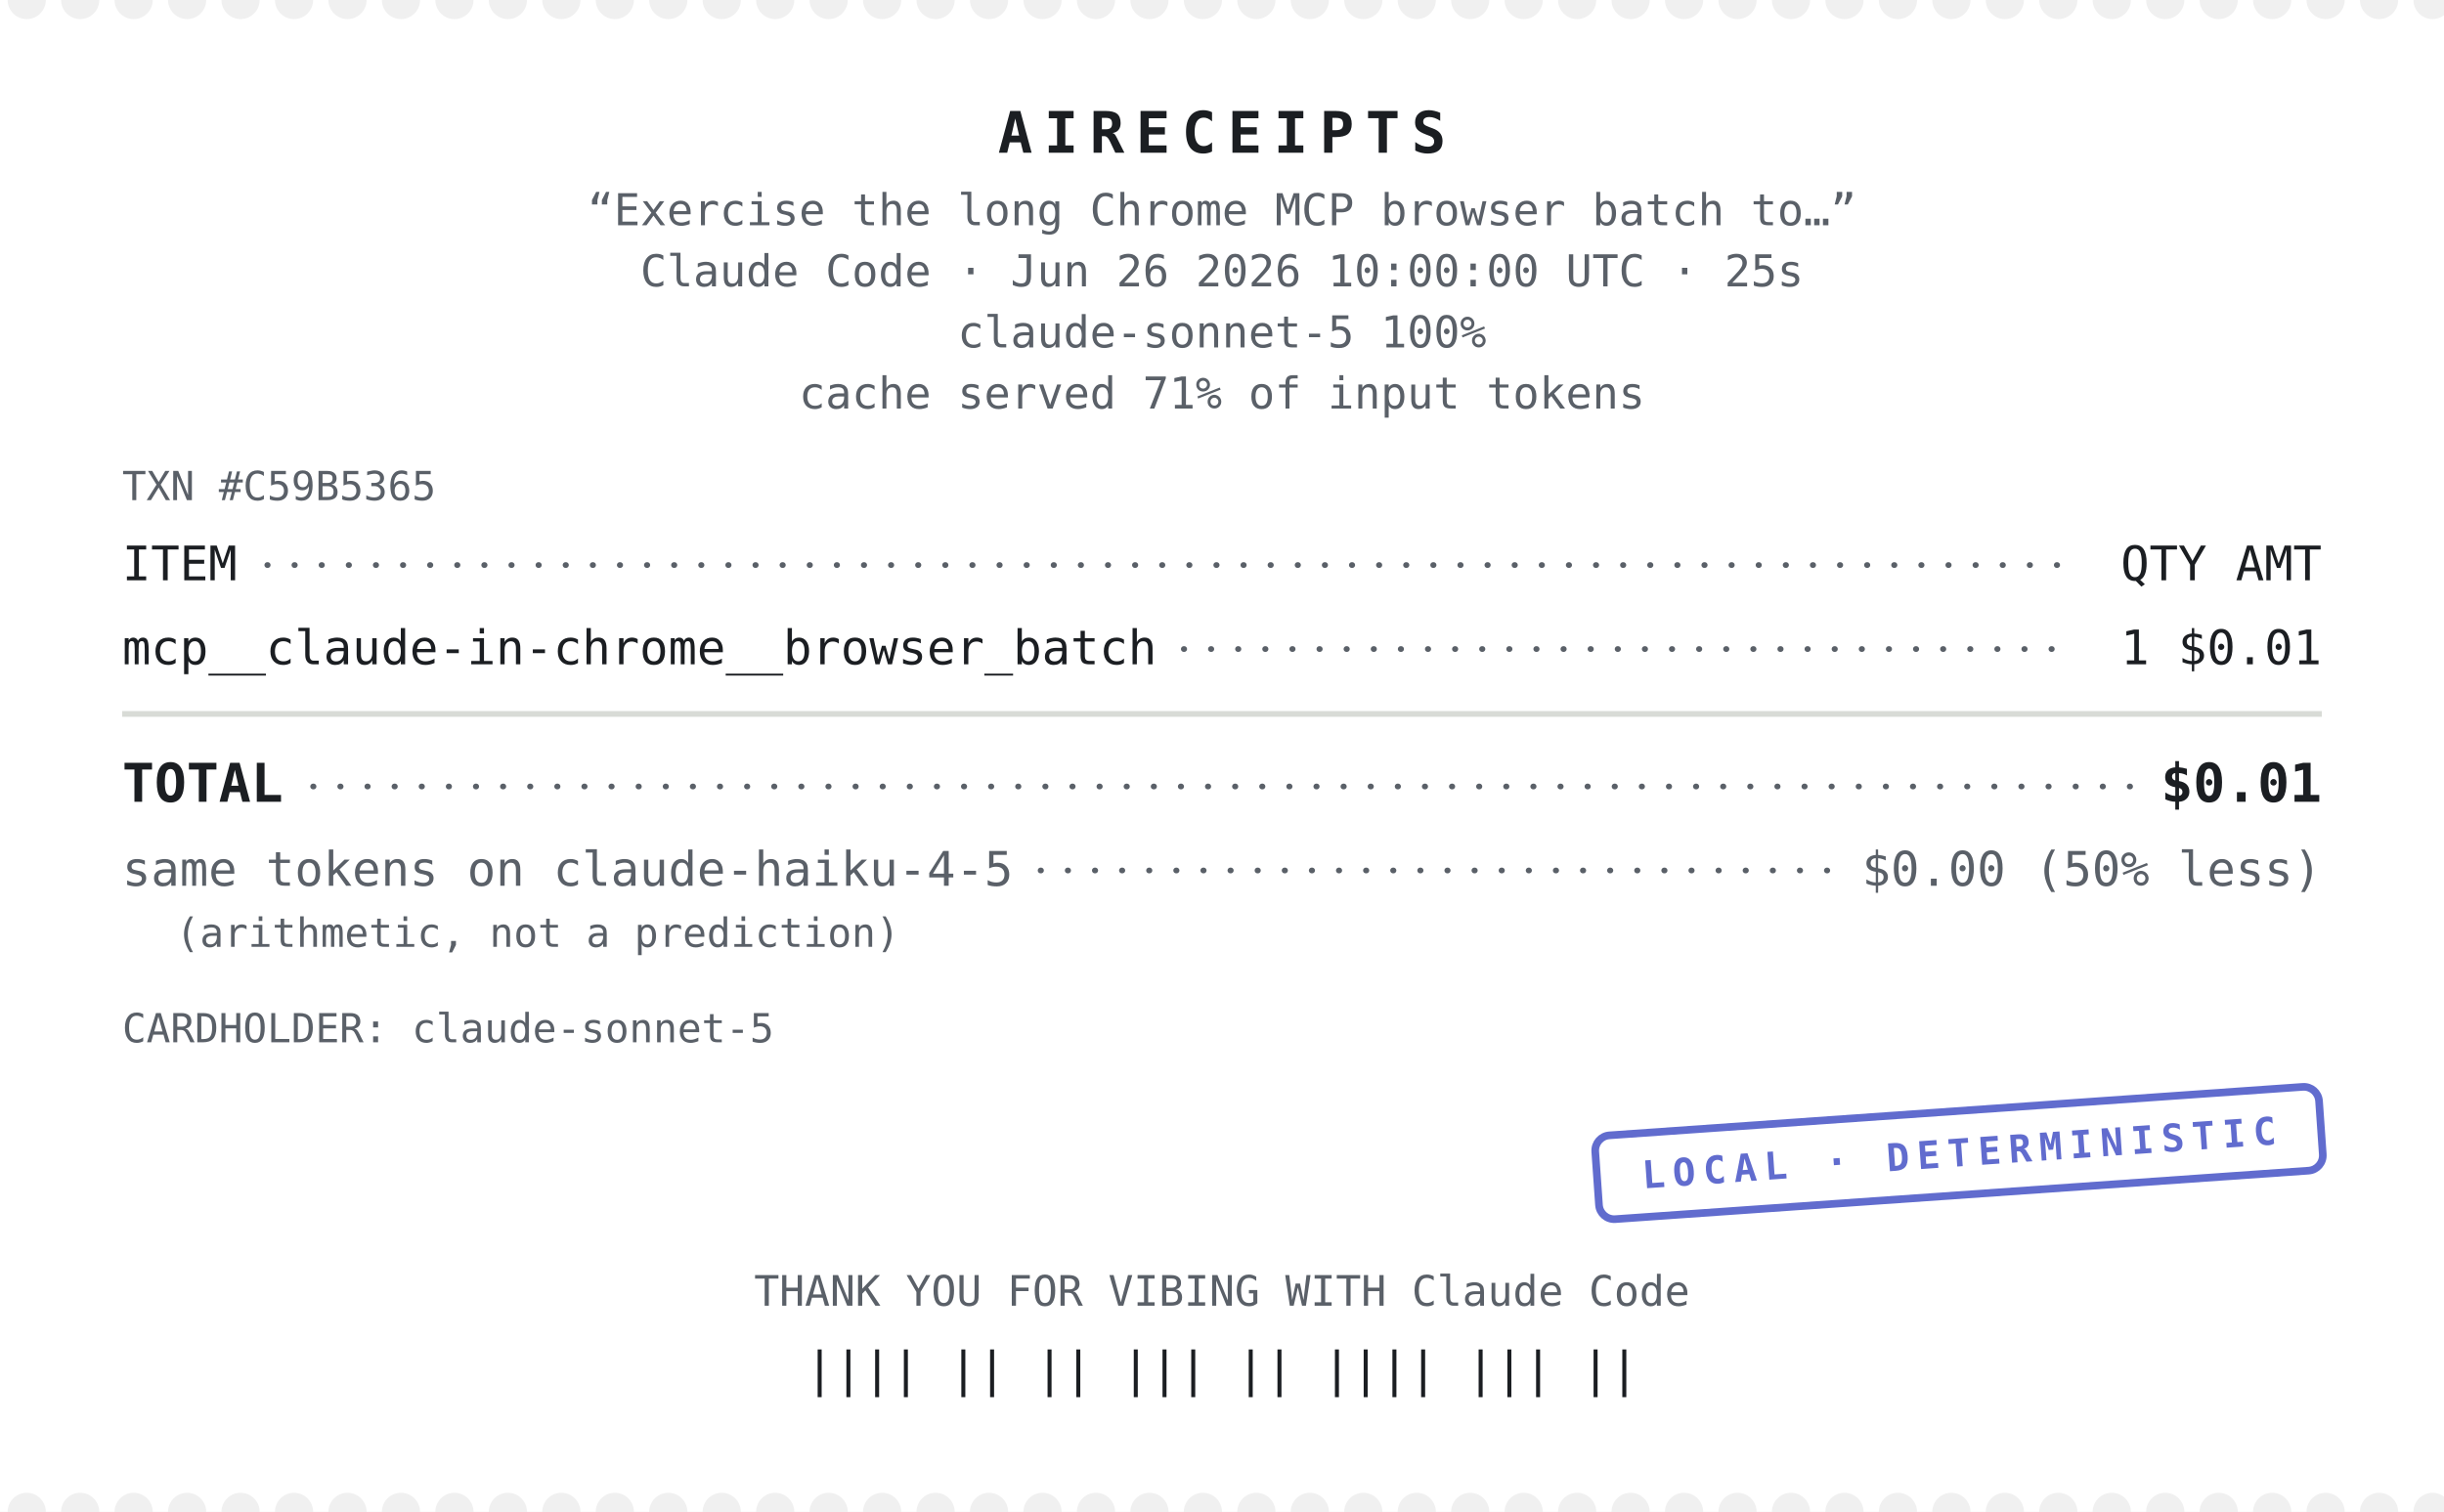
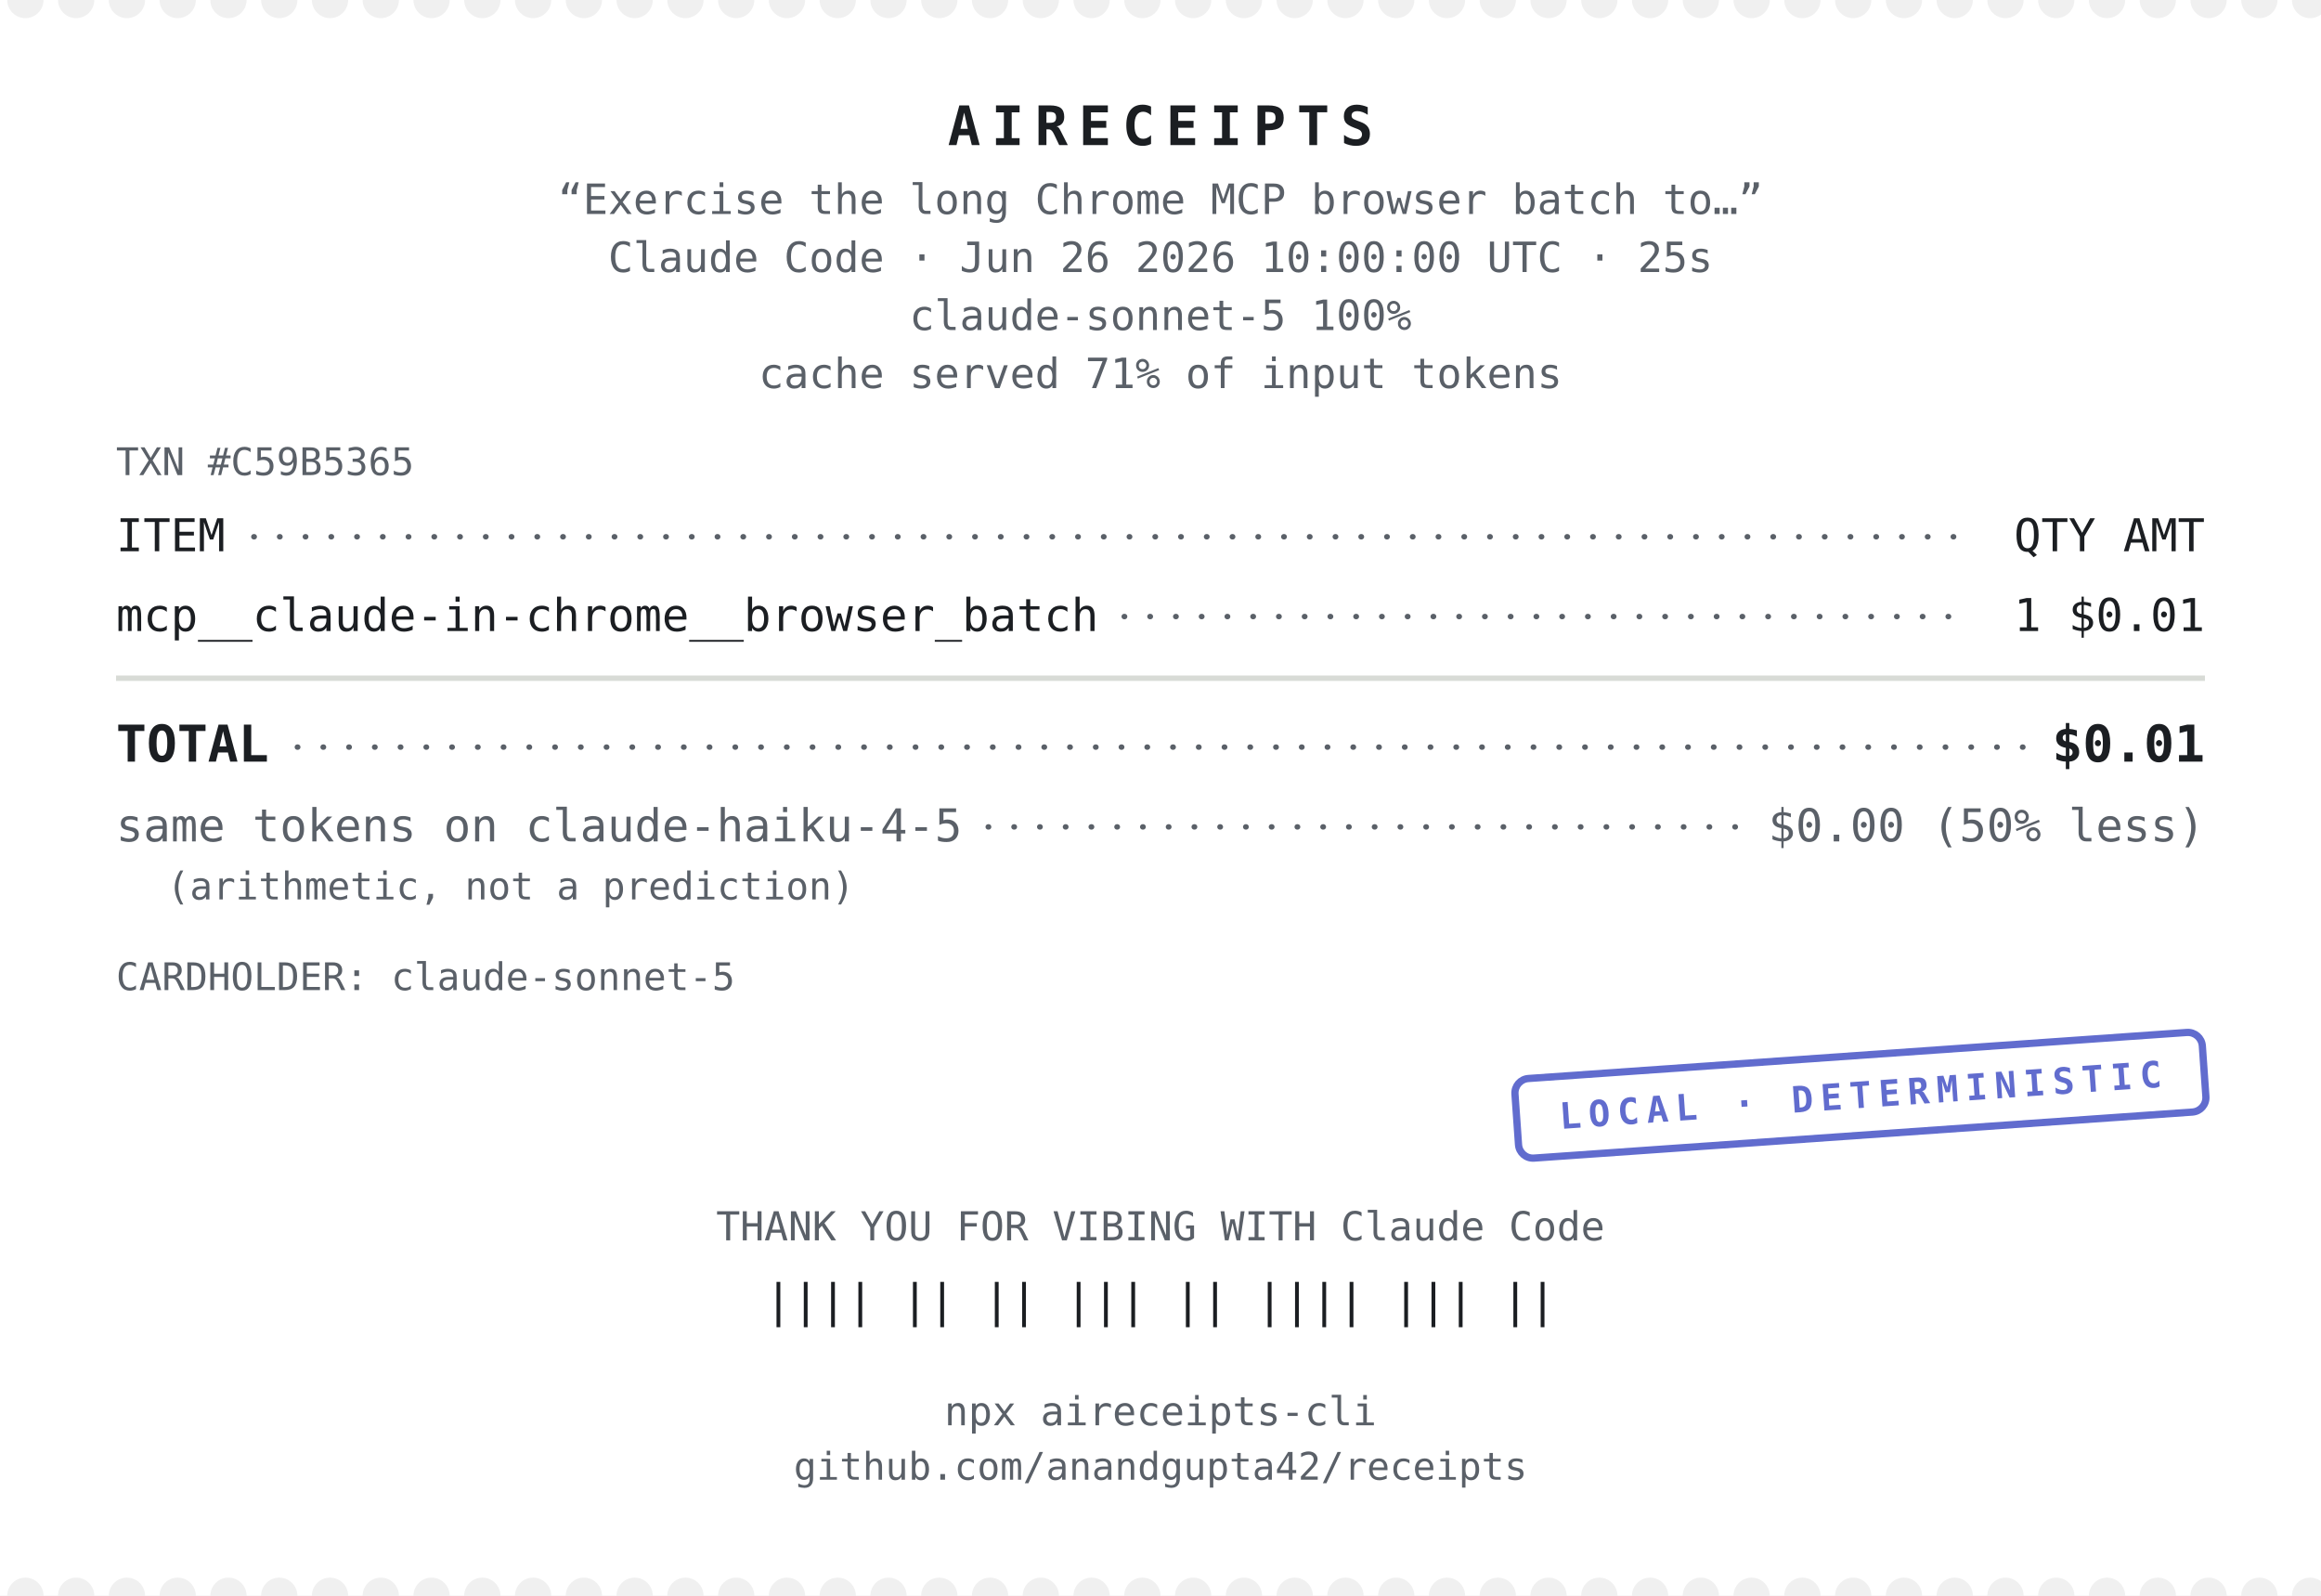
- <svg xmlns="http://www.w3.org/2000/svg" width="640" height="396" viewBox="0 0 640 396" font-family="&quot;SF Mono&quot;,&quot;Cascadia Code&quot;,&quot;JetBrains Mono&quot;,Menlo,Consolas,monospace" role="img" aria-label="aireceipts cost receipt">
+ <svg xmlns="http://www.w3.org/2000/svg" width="640" height="440" viewBox="0 0 640 440" font-family="&quot;SF Mono&quot;,&quot;Cascadia Code&quot;,&quot;JetBrains Mono&quot;,Menlo,Consolas,monospace" role="img" aria-label="aireceipts cost receipt">
  <g transform="translate(0 0)">
    <defs>
-       <mask id="perf-0" maskUnits="userSpaceOnUse" x="-5" y="-5" width="650" height="406">
-         <rect x="0" y="0" width="640" height="396" fill="#FFFFFF" />
+       <mask id="perf-0" maskUnits="userSpaceOnUse" x="-5" y="-5" width="650" height="450">
+         <rect x="0" y="0" width="640" height="440" fill="#FFFFFF" />
        <g class="perf-top">
          <circle cx="7" cy="0" r="5" fill="#000000" />
          <circle cx="21" cy="0" r="5" fill="#000000" />
          <circle cx="35" cy="0" r="5" fill="#000000" />
          <circle cx="49" cy="0" r="5" fill="#000000" />
          <circle cx="63" cy="0" r="5" fill="#000000" />
          <circle cx="77" cy="0" r="5" fill="#000000" />
          <circle cx="91" cy="0" r="5" fill="#000000" />
          <circle cx="105" cy="0" r="5" fill="#000000" />
          <circle cx="119" cy="0" r="5" fill="#000000" />
          <circle cx="133" cy="0" r="5" fill="#000000" />
          <circle cx="147" cy="0" r="5" fill="#000000" />
          <circle cx="161" cy="0" r="5" fill="#000000" />
          <circle cx="175" cy="0" r="5" fill="#000000" />
          <circle cx="189" cy="0" r="5" fill="#000000" />
          <circle cx="203" cy="0" r="5" fill="#000000" />
          <circle cx="217" cy="0" r="5" fill="#000000" />
          <circle cx="231" cy="0" r="5" fill="#000000" />
          <circle cx="245" cy="0" r="5" fill="#000000" />
          <circle cx="259" cy="0" r="5" fill="#000000" />
          <circle cx="273" cy="0" r="5" fill="#000000" />
          <circle cx="287" cy="0" r="5" fill="#000000" />
          <circle cx="301" cy="0" r="5" fill="#000000" />
          <circle cx="315" cy="0" r="5" fill="#000000" />
          <circle cx="329" cy="0" r="5" fill="#000000" />
          <circle cx="343" cy="0" r="5" fill="#000000" />
          <circle cx="357" cy="0" r="5" fill="#000000" />
          <circle cx="371" cy="0" r="5" fill="#000000" />
          <circle cx="385" cy="0" r="5" fill="#000000" />
          <circle cx="399" cy="0" r="5" fill="#000000" />
          <circle cx="413" cy="0" r="5" fill="#000000" />
          <circle cx="427" cy="0" r="5" fill="#000000" />
          <circle cx="441" cy="0" r="5" fill="#000000" />
          <circle cx="455" cy="0" r="5" fill="#000000" />
          <circle cx="469" cy="0" r="5" fill="#000000" />
          <circle cx="483" cy="0" r="5" fill="#000000" />
          <circle cx="497" cy="0" r="5" fill="#000000" />
          <circle cx="511" cy="0" r="5" fill="#000000" />
          <circle cx="525" cy="0" r="5" fill="#000000" />
          <circle cx="539" cy="0" r="5" fill="#000000" />
          <circle cx="553" cy="0" r="5" fill="#000000" />
          <circle cx="567" cy="0" r="5" fill="#000000" />
          <circle cx="581" cy="0" r="5" fill="#000000" />
          <circle cx="595" cy="0" r="5" fill="#000000" />
          <circle cx="609" cy="0" r="5" fill="#000000" />
          <circle cx="623" cy="0" r="5" fill="#000000" />
          <circle cx="637" cy="0" r="5" fill="#000000" />
        </g>
        <g class="perf-bottom">
-           <circle cx="7" cy="396" r="5" fill="#000000" />
-           <circle cx="21" cy="396" r="5" fill="#000000" />
-           <circle cx="35" cy="396" r="5" fill="#000000" />
-           <circle cx="49" cy="396" r="5" fill="#000000" />
-           <circle cx="63" cy="396" r="5" fill="#000000" />
-           <circle cx="77" cy="396" r="5" fill="#000000" />
-           <circle cx="91" cy="396" r="5" fill="#000000" />
-           <circle cx="105" cy="396" r="5" fill="#000000" />
-           <circle cx="119" cy="396" r="5" fill="#000000" />
-           <circle cx="133" cy="396" r="5" fill="#000000" />
-           <circle cx="147" cy="396" r="5" fill="#000000" />
-           <circle cx="161" cy="396" r="5" fill="#000000" />
-           <circle cx="175" cy="396" r="5" fill="#000000" />
-           <circle cx="189" cy="396" r="5" fill="#000000" />
-           <circle cx="203" cy="396" r="5" fill="#000000" />
-           <circle cx="217" cy="396" r="5" fill="#000000" />
-           <circle cx="231" cy="396" r="5" fill="#000000" />
-           <circle cx="245" cy="396" r="5" fill="#000000" />
-           <circle cx="259" cy="396" r="5" fill="#000000" />
-           <circle cx="273" cy="396" r="5" fill="#000000" />
-           <circle cx="287" cy="396" r="5" fill="#000000" />
-           <circle cx="301" cy="396" r="5" fill="#000000" />
-           <circle cx="315" cy="396" r="5" fill="#000000" />
-           <circle cx="329" cy="396" r="5" fill="#000000" />
-           <circle cx="343" cy="396" r="5" fill="#000000" />
-           <circle cx="357" cy="396" r="5" fill="#000000" />
-           <circle cx="371" cy="396" r="5" fill="#000000" />
-           <circle cx="385" cy="396" r="5" fill="#000000" />
-           <circle cx="399" cy="396" r="5" fill="#000000" />
-           <circle cx="413" cy="396" r="5" fill="#000000" />
-           <circle cx="427" cy="396" r="5" fill="#000000" />
-           <circle cx="441" cy="396" r="5" fill="#000000" />
-           <circle cx="455" cy="396" r="5" fill="#000000" />
-           <circle cx="469" cy="396" r="5" fill="#000000" />
-           <circle cx="483" cy="396" r="5" fill="#000000" />
-           <circle cx="497" cy="396" r="5" fill="#000000" />
-           <circle cx="511" cy="396" r="5" fill="#000000" />
-           <circle cx="525" cy="396" r="5" fill="#000000" />
-           <circle cx="539" cy="396" r="5" fill="#000000" />
-           <circle cx="553" cy="396" r="5" fill="#000000" />
-           <circle cx="567" cy="396" r="5" fill="#000000" />
-           <circle cx="581" cy="396" r="5" fill="#000000" />
-           <circle cx="595" cy="396" r="5" fill="#000000" />
-           <circle cx="609" cy="396" r="5" fill="#000000" />
-           <circle cx="623" cy="396" r="5" fill="#000000" />
-           <circle cx="637" cy="396" r="5" fill="#000000" />
+           <circle cx="7" cy="440" r="5" fill="#000000" />
+           <circle cx="21" cy="440" r="5" fill="#000000" />
+           <circle cx="35" cy="440" r="5" fill="#000000" />
+           <circle cx="49" cy="440" r="5" fill="#000000" />
+           <circle cx="63" cy="440" r="5" fill="#000000" />
+           <circle cx="77" cy="440" r="5" fill="#000000" />
+           <circle cx="91" cy="440" r="5" fill="#000000" />
+           <circle cx="105" cy="440" r="5" fill="#000000" />
+           <circle cx="119" cy="440" r="5" fill="#000000" />
+           <circle cx="133" cy="440" r="5" fill="#000000" />
+           <circle cx="147" cy="440" r="5" fill="#000000" />
+           <circle cx="161" cy="440" r="5" fill="#000000" />
+           <circle cx="175" cy="440" r="5" fill="#000000" />
+           <circle cx="189" cy="440" r="5" fill="#000000" />
+           <circle cx="203" cy="440" r="5" fill="#000000" />
+           <circle cx="217" cy="440" r="5" fill="#000000" />
+           <circle cx="231" cy="440" r="5" fill="#000000" />
+           <circle cx="245" cy="440" r="5" fill="#000000" />
+           <circle cx="259" cy="440" r="5" fill="#000000" />
+           <circle cx="273" cy="440" r="5" fill="#000000" />
+           <circle cx="287" cy="440" r="5" fill="#000000" />
+           <circle cx="301" cy="440" r="5" fill="#000000" />
+           <circle cx="315" cy="440" r="5" fill="#000000" />
+           <circle cx="329" cy="440" r="5" fill="#000000" />
+           <circle cx="343" cy="440" r="5" fill="#000000" />
+           <circle cx="357" cy="440" r="5" fill="#000000" />
+           <circle cx="371" cy="440" r="5" fill="#000000" />
+           <circle cx="385" cy="440" r="5" fill="#000000" />
+           <circle cx="399" cy="440" r="5" fill="#000000" />
+           <circle cx="413" cy="440" r="5" fill="#000000" />
+           <circle cx="427" cy="440" r="5" fill="#000000" />
+           <circle cx="441" cy="440" r="5" fill="#000000" />
+           <circle cx="455" cy="440" r="5" fill="#000000" />
+           <circle cx="469" cy="440" r="5" fill="#000000" />
+           <circle cx="483" cy="440" r="5" fill="#000000" />
+           <circle cx="497" cy="440" r="5" fill="#000000" />
+           <circle cx="511" cy="440" r="5" fill="#000000" />
+           <circle cx="525" cy="440" r="5" fill="#000000" />
+           <circle cx="539" cy="440" r="5" fill="#000000" />
+           <circle cx="553" cy="440" r="5" fill="#000000" />
+           <circle cx="567" cy="440" r="5" fill="#000000" />
+           <circle cx="581" cy="440" r="5" fill="#000000" />
+           <circle cx="595" cy="440" r="5" fill="#000000" />
+           <circle cx="609" cy="440" r="5" fill="#000000" />
+           <circle cx="623" cy="440" r="5" fill="#000000" />
+           <circle cx="637" cy="440" r="5" fill="#000000" />
        </g>
      </mask>
    </defs>
-     <rect x="0" y="0" width="640" height="396" fill="#FFFFFF" mask="url(#perf-0)" />
+     <rect x="0" y="0" width="640" height="440" fill="#FFFFFF" mask="url(#perf-0)" />
    <text x="320" y="40" font-size="15" fill="#1B1E22" text-anchor="middle" font-weight="700" letter-spacing="3">AIRECEIPTS</text>
    <text x="320" y="59" font-size="11.5" fill="#5A6068" text-anchor="middle">“Exercise the long Chrome MCP browser batch to…”</text>
    <text x="320" y="75" font-size="11.5" fill="#5A6068" text-anchor="middle">Claude Code · Jun 26 2026 10:00:00 UTC · 25s</text>
    <text x="320" y="91" font-size="11.5" fill="#5A6068" text-anchor="middle">claude-sonnet-5 100%</text>
    <text x="320" y="107" font-size="11.5" fill="#5A6068" text-anchor="middle">cache served 71% of input tokens</text>
    <text x="32" y="131" font-size="10.5" fill="#5A6068" text-anchor="start">TXN #C59B5365</text>
    <text x="32" y="152" font-size="12.5" fill="#1B1E22" text-anchor="start">ITEM</text>
    <text x="608" y="152" font-size="12.5" fill="#1B1E22" text-anchor="end">QTY  AMT</text>
    <line x1="70" y1="148" x2="540" y2="148" stroke="#5A6068" stroke-width="1.5" stroke-linecap="round" stroke-dasharray="0.1 7" />
    <text x="32" y="174" font-size="12.5" fill="#1B1E22" text-anchor="start">mcp__claude-in-chrome__browser_batch</text>
    <text x="608" y="174" font-size="12.5" fill="#1B1E22" text-anchor="end">1  $0.01</text>
    <line x1="310" y1="170" x2="540" y2="170" stroke="#5A6068" stroke-width="1.5" stroke-linecap="round" stroke-dasharray="0.1 7" />
    <line x1="32" y1="187" x2="608" y2="187" stroke="#D8DBD6" stroke-width="1.5" />
    <text x="32" y="210" font-size="14" fill="#1B1E22" text-anchor="start" font-weight="700">TOTAL</text>
    <text x="608" y="210" font-size="14" fill="#1B1E22" text-anchor="end" font-weight="700">$0.01</text>
    <line x1="82" y1="206" x2="558" y2="206" stroke="#5A6068" stroke-width="1.5" stroke-linecap="round" stroke-dasharray="0.1 7" />
    <text x="32" y="232" font-size="12.5" fill="#5A6068" text-anchor="start" font-weight="400">same tokens on claude-haiku-4-5</text>
    <text x="608" y="232" font-size="12.5" fill="#5A6068" text-anchor="end" font-weight="400">$0.00 (50% less)</text>
    <line x1="272.5" y1="228" x2="480" y2="228" stroke="#5A6068" stroke-width="1.5" stroke-linecap="round" stroke-dasharray="0.1 7" />
    <text x="46" y="248" font-size="10.5" fill="#5A6068" text-anchor="start">(arithmetic, not a prediction)</text>
    <text x="32" y="273" font-size="10.5" fill="#5A6068" text-anchor="start">CARDHOLDER: claude-sonnet-5</text>
    <g class="stamp" opacity="0.8" transform="rotate(-4 513 302)">
      <rect x="418" y="291" width="190" height="22" rx="4" fill="none" stroke="#3947C2" stroke-width="2" />
      <text x="513" y="305.5" font-size="10" fill="#3947C2" text-anchor="middle" font-weight="700" letter-spacing="2">LOCAL · DETERMINISTIC</text>
    </g>
    <text x="320" y="342" font-size="11" fill="#5A6068" text-anchor="middle">THANK YOU FOR VIBING WITH Claude Code</text>
    <text x="320" y="363" font-size="12.5" fill="#1B1E22" text-anchor="middle">|||| || || ||| || |||| ||| ||</text>
+     <text x="320" y="393" font-size="11" fill="#5A6068" text-anchor="middle">npx aireceipts-cli</text>
+     <text x="320" y="408" font-size="10.5" fill="#5A6068" text-anchor="middle">github.com/anandgupta42/receipts</text>
  </g>
</svg>
